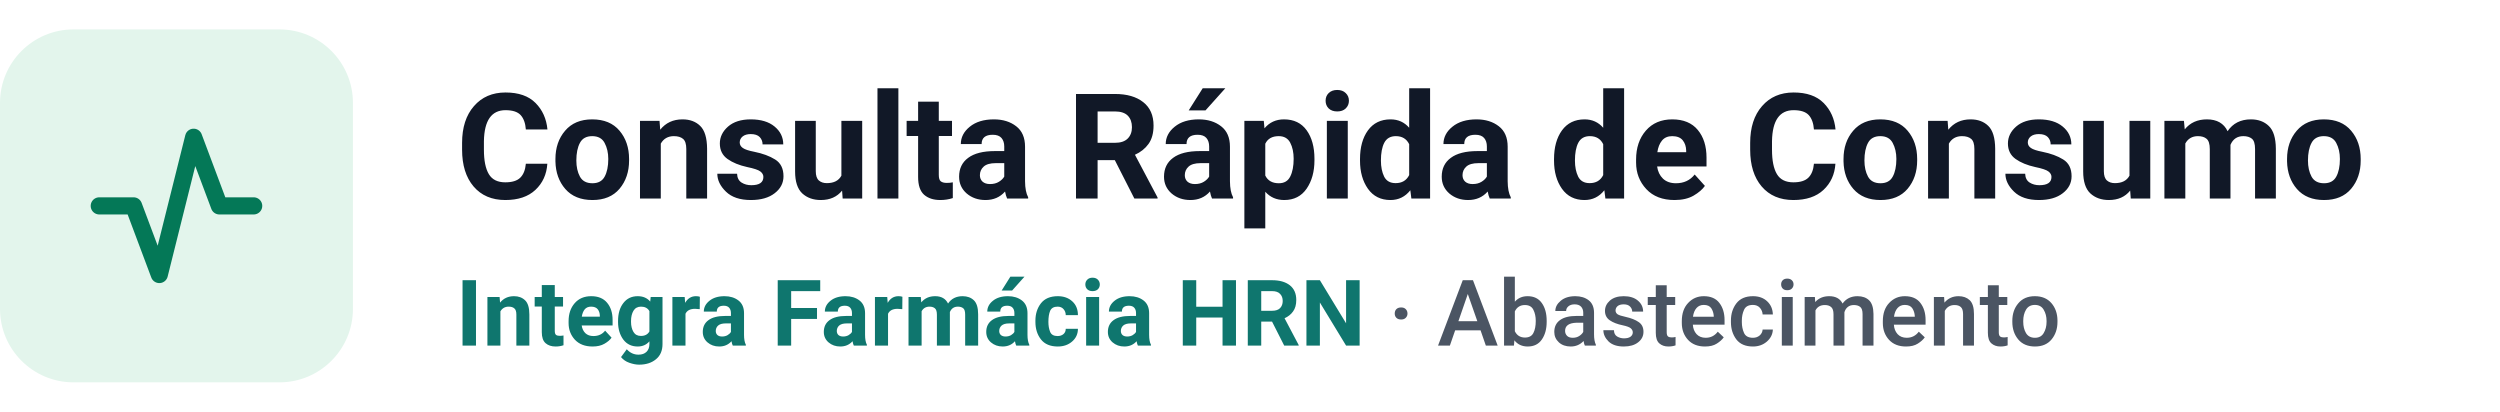
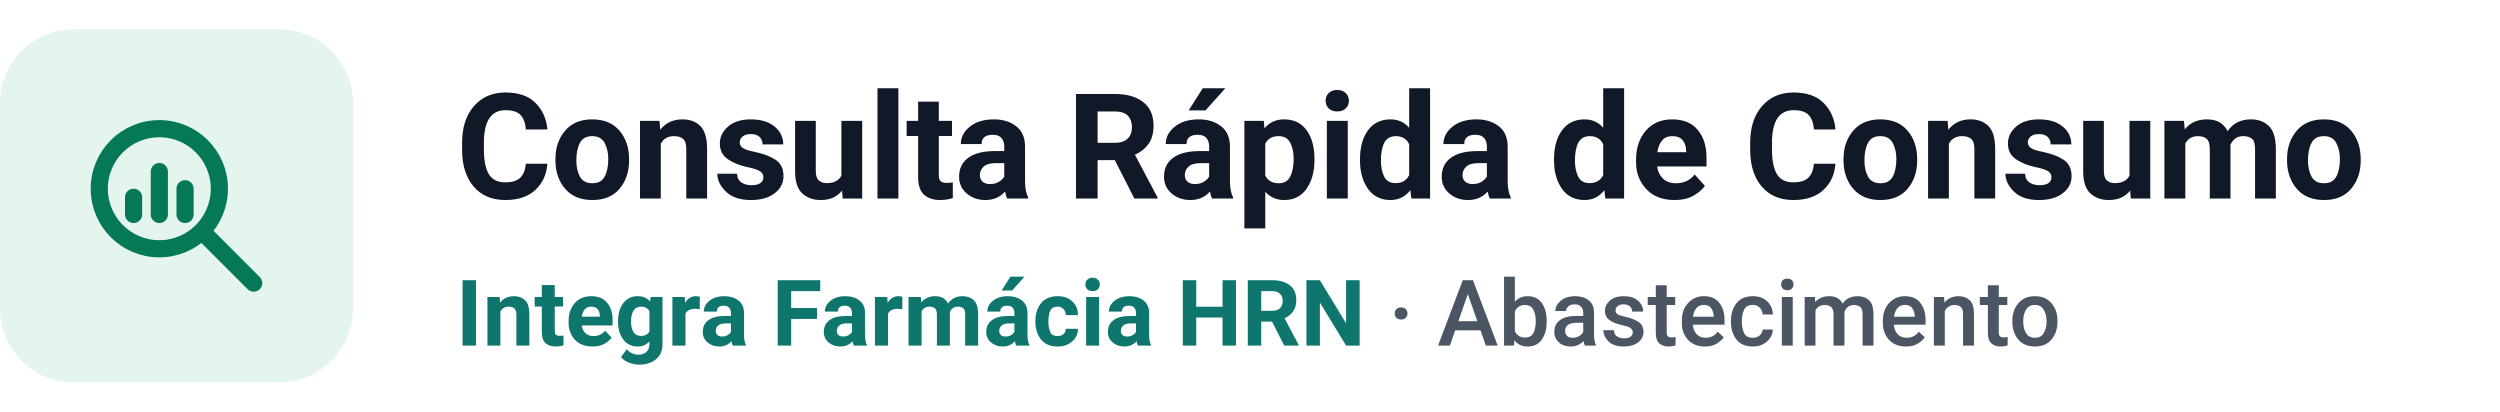
<svg xmlns="http://www.w3.org/2000/svg" viewBox="0 0 340 56" role="img" aria-label="Consulta Rápida de Consumo — Integra Farmácia HRN">
  <rect y="4" width="48" height="48" rx="10" fill="#e3f5ec" />
  <g transform="translate(10 14) scale(1.1667)" fill="none" stroke="#047857" stroke-width="2" stroke-linecap="round" stroke-linejoin="round">
-     <path d="M3 12h4l3 8l4 -16l3 8h4" />
+     <circle cx="10" cy="10" r="7" />
+     <path d="M21 21l-6 -6" />
+     <path d="M7 13v-2" />
+     <path d="M10 13v-5" />
+     <path d="M13 13v-3" />
  </g>
  <text x="62" y="27" font-family="Figtree, system-ui, -apple-system, Segoe UI, Roboto, sans-serif" font-size="20" font-weight="700" letter-spacing="-.2" fill="#111827">Consulta Rápida de Consumo</text>
  <text x="62" y="47" font-family="Figtree, system-ui, -apple-system, Segoe UI, Roboto, sans-serif" font-size="12.5" font-weight="500" fill="#4b5563">
    <tspan font-weight="700" fill="#0f766e">Integra Farmácia HRN</tspan> · Abastecimento</text>
</svg>
